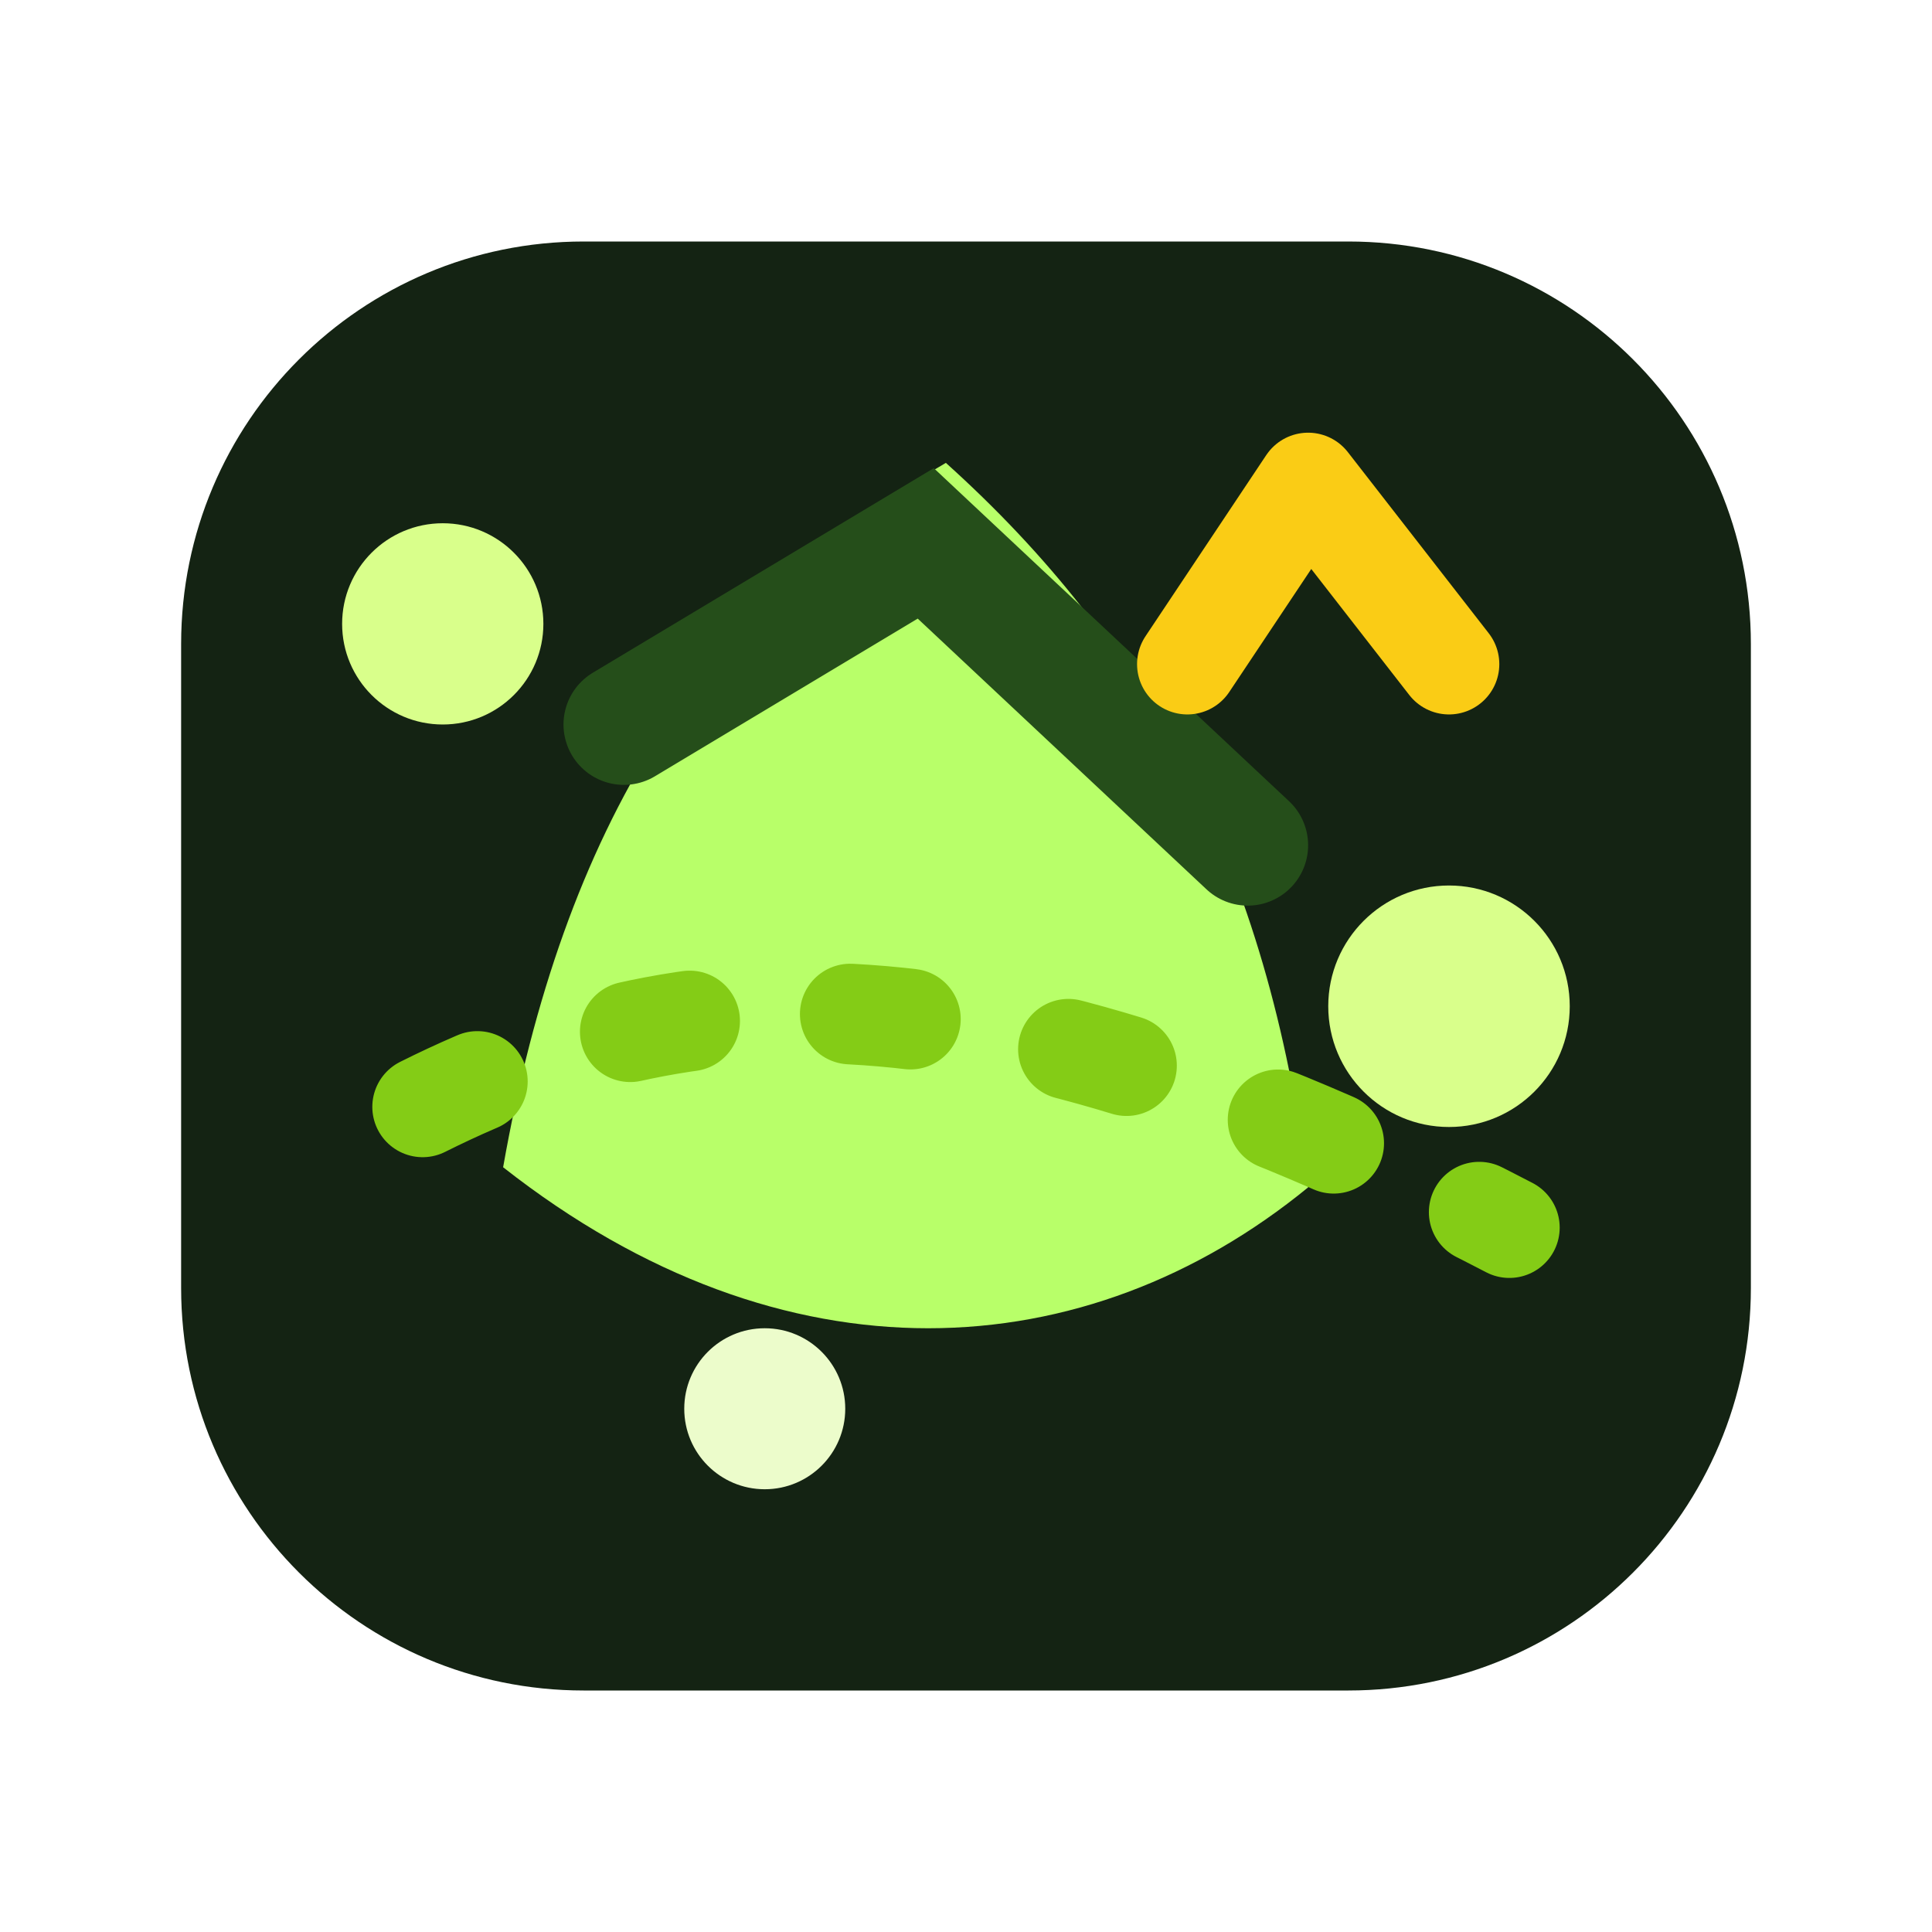
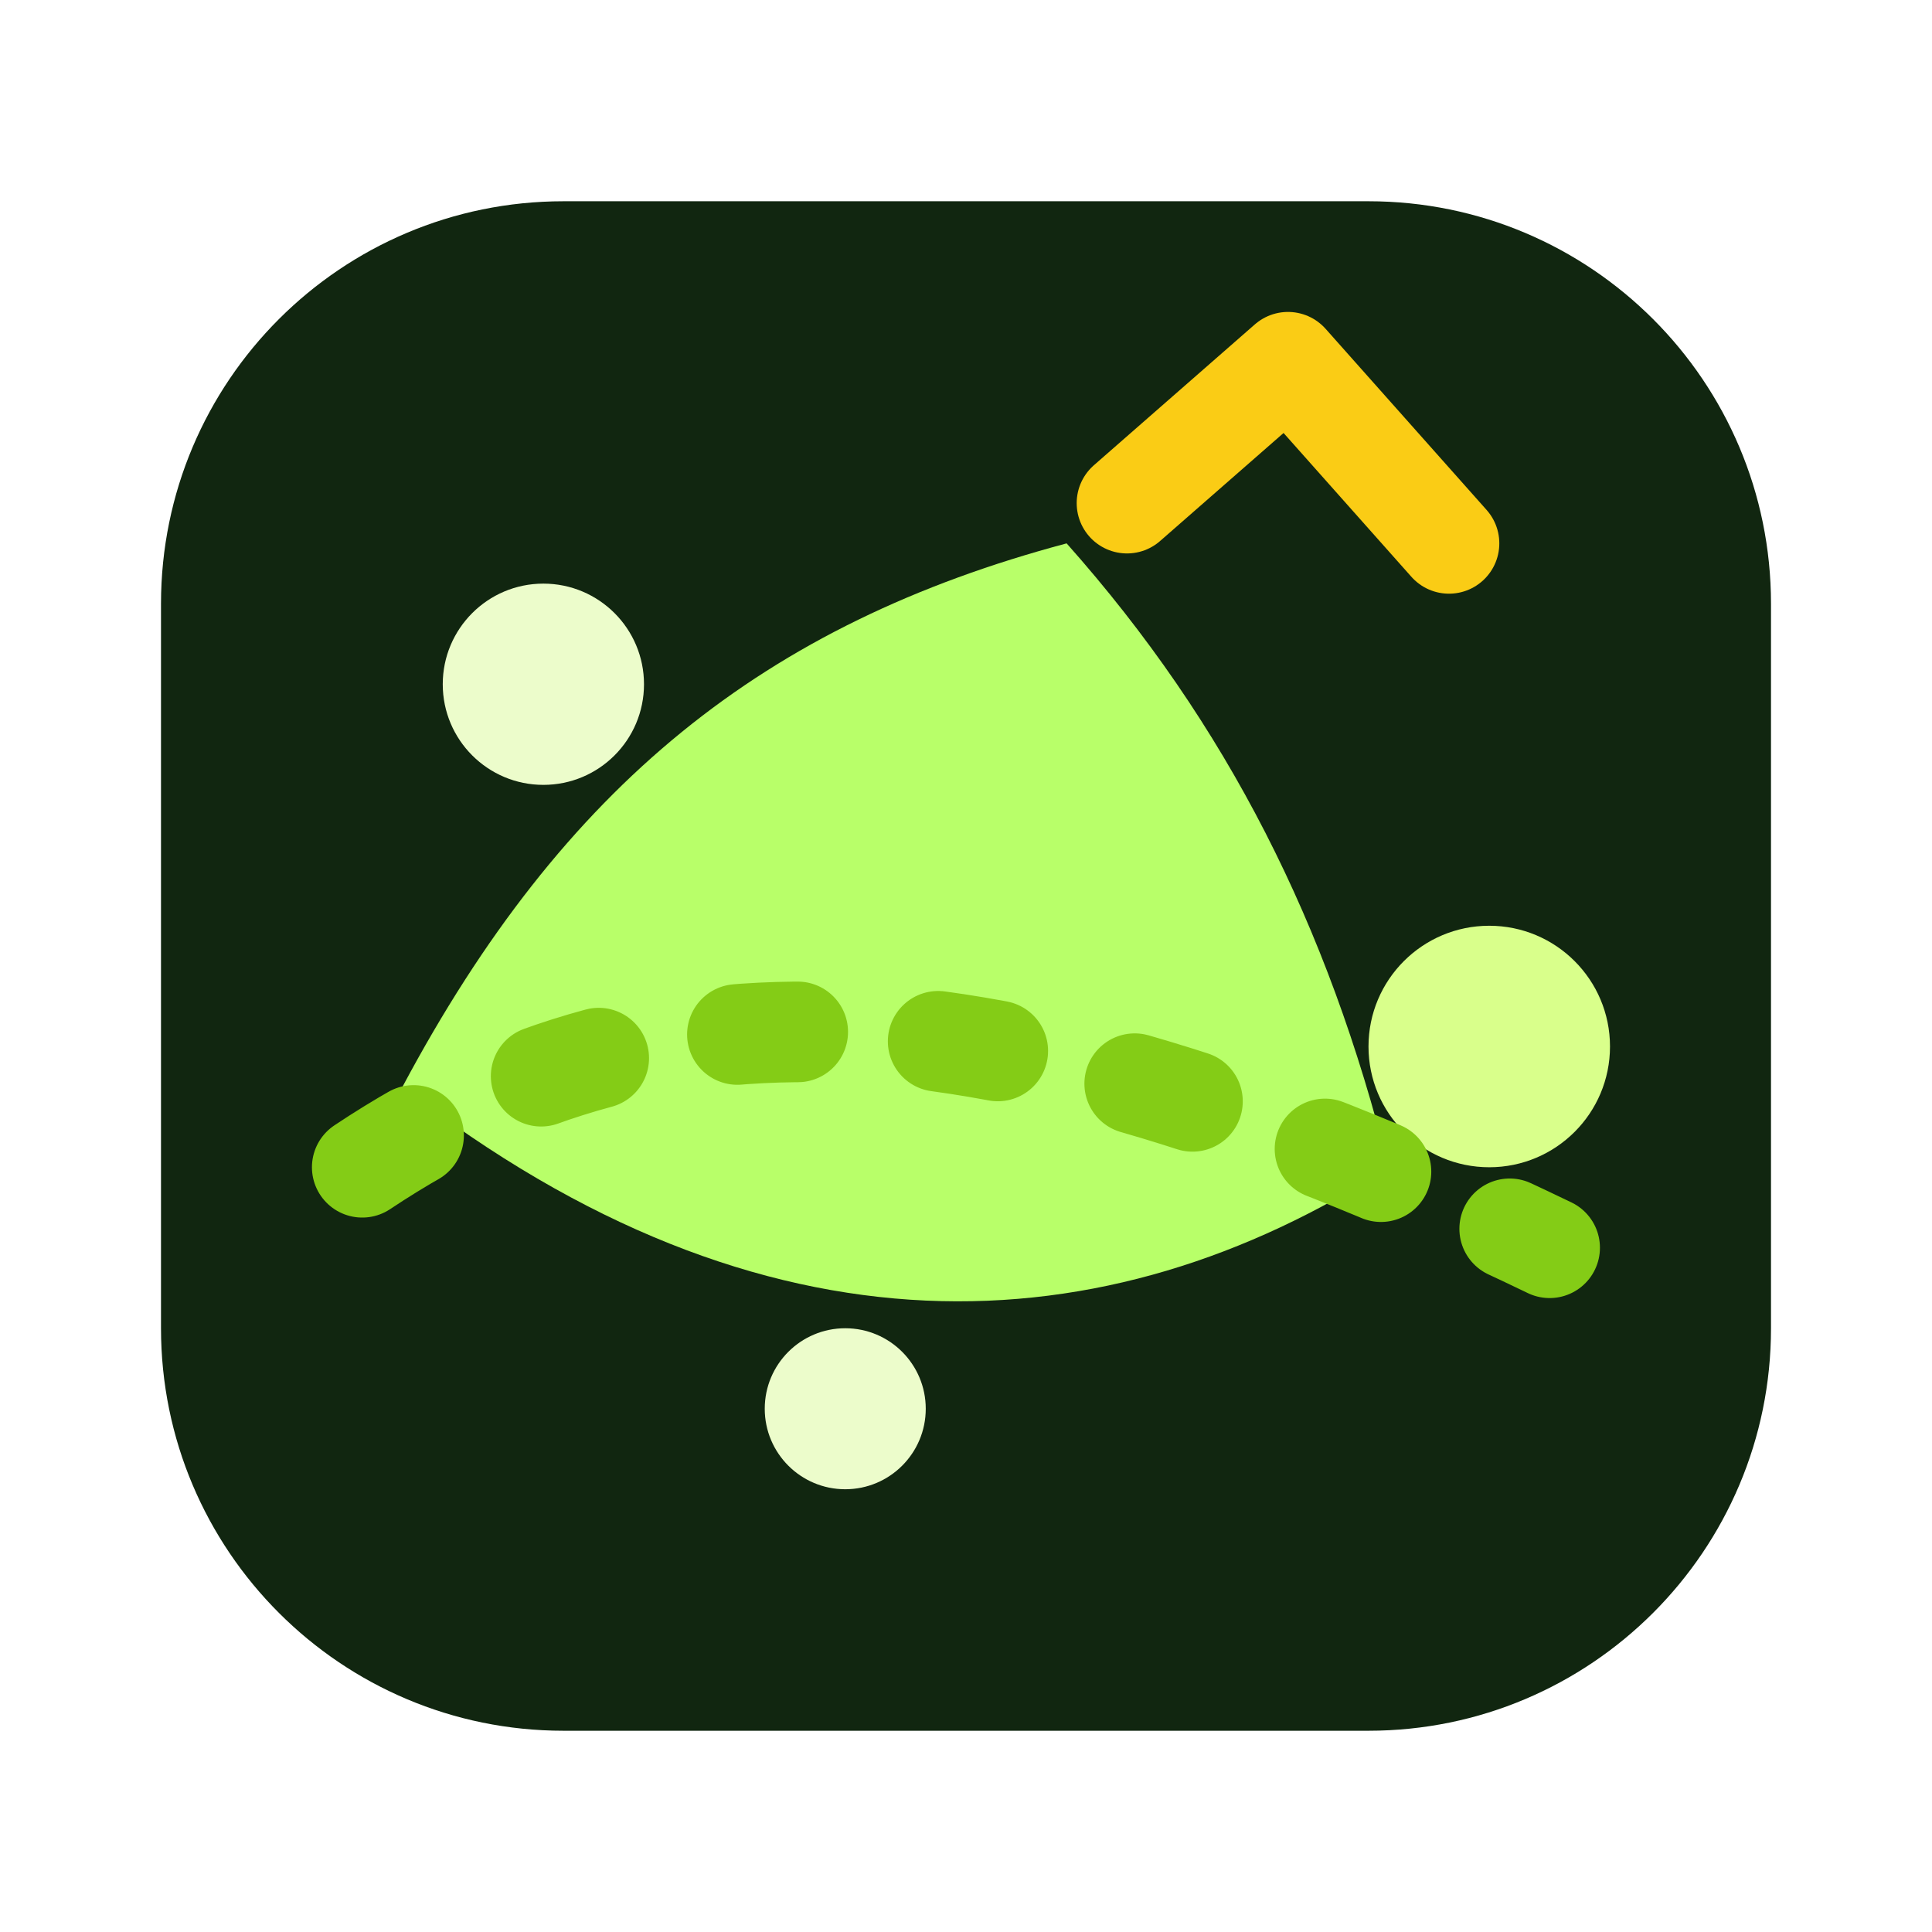
<svg xmlns="http://www.w3.org/2000/svg" width="96" height="96" viewBox="0 0 96 96" fill="none">
-   <rect x="9" y="12" width="78" height="72" rx="20" fill="#142313" />
-   <path d="M25 58C28 41 35 30 47 23C57 32 63 43 65 59C54 68 39 69 25 58Z" fill="#B8FF69" />
-   <path d="M31 36L46 27L62 42" stroke="#254E1A" stroke-width="6" stroke-linecap="round" />
-   <path d="M59 33L65 24L72 33" stroke="#FACC15" stroke-width="5" stroke-linecap="round" stroke-linejoin="round" />
-   <circle cx="22" cy="31" r="5" fill="#D9FF8B" />
-   <circle cx="72" cy="50" r="6" fill="#D9FF8B" />
-   <circle cx="38" cy="70" r="4" fill="#ECFCCB" />
-   <path d="M21 55C35 48 50 48 75 61" stroke="#84CC16" stroke-width="5" stroke-linecap="round" stroke-dasharray="3 8" />
+   <rect x="8" y="10" width="80" height="76" rx="20" fill="#112610" />
+   <path d="M20 54C28 39 38 31 53 27C61 36 66 46 69 58C55 67 38 68 20 54Z" fill="#B8FF69" />
+   <path d="M56 25L64 18L72 27" stroke="#FACC15" stroke-width="5" stroke-linecap="round" stroke-linejoin="round" />
+   <circle cx="27" cy="34" r="5" fill="#ECFCCB" />
+   <circle cx="74" cy="52" r="6" fill="#D9FF8B" />
+   <circle cx="42" cy="70" r="4" fill="#ECFCCB" />
+   <path d="M18 58C33 48 50 49 77 62" stroke="#84CC16" stroke-width="5" stroke-linecap="round" stroke-dasharray="3 7" />
</svg>
